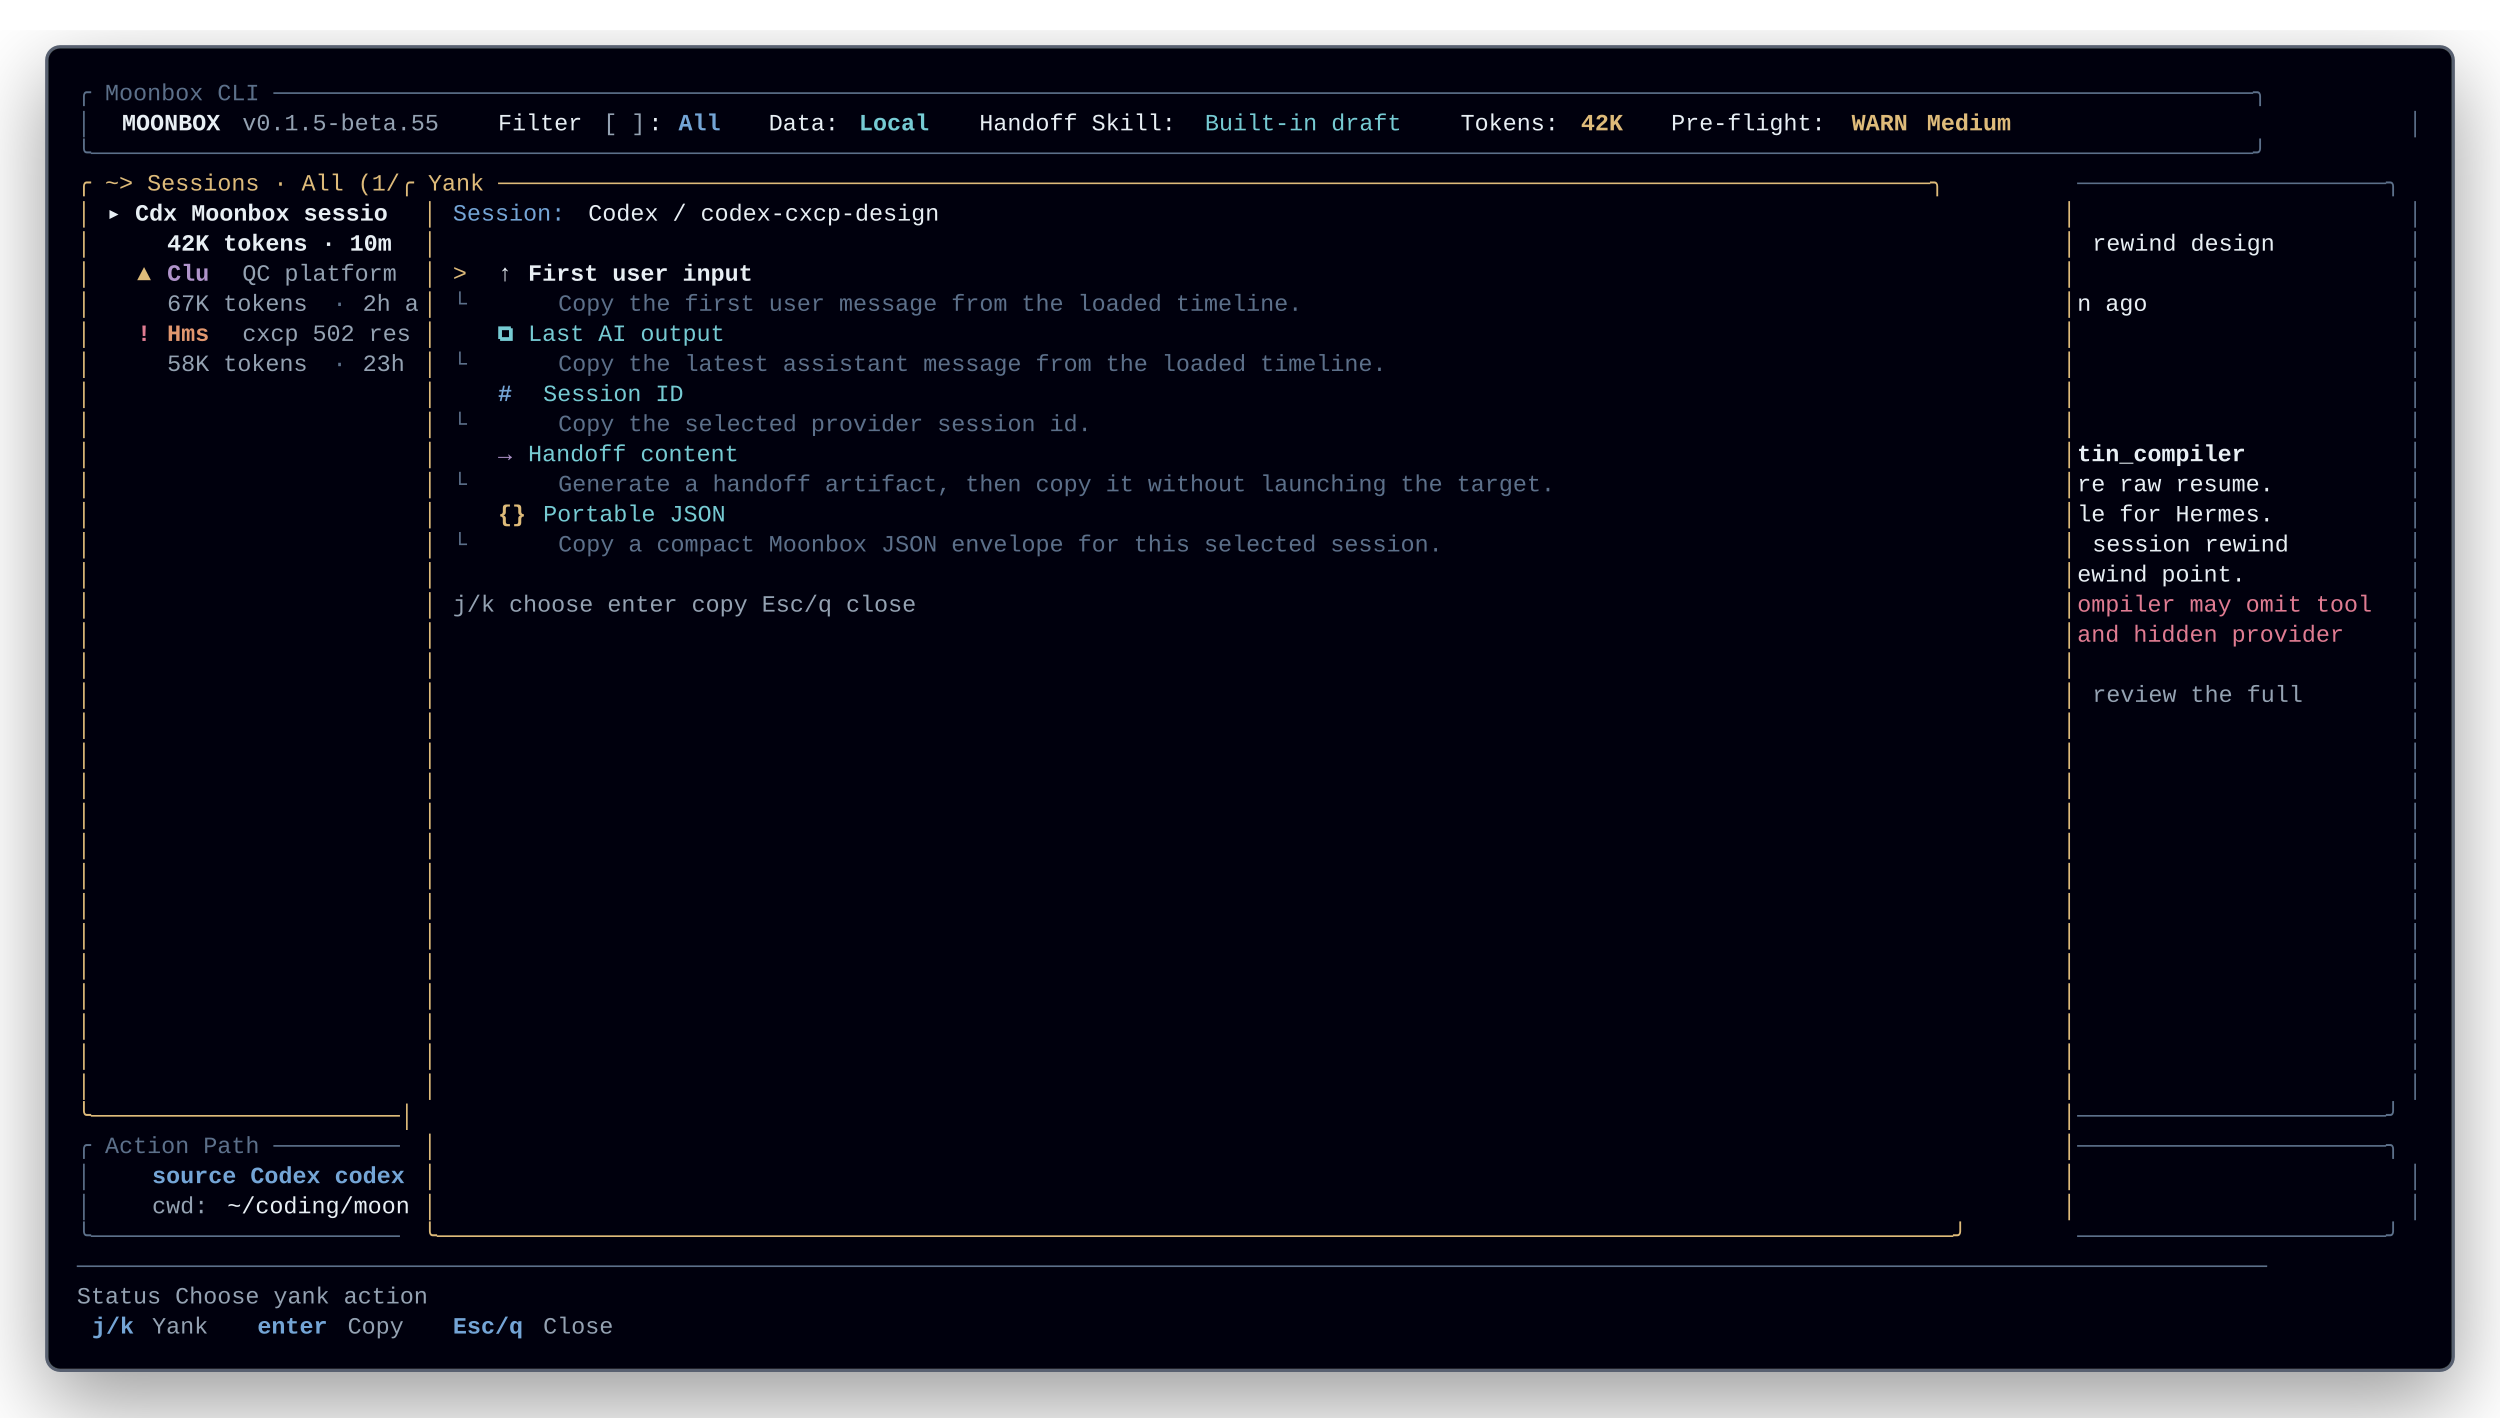
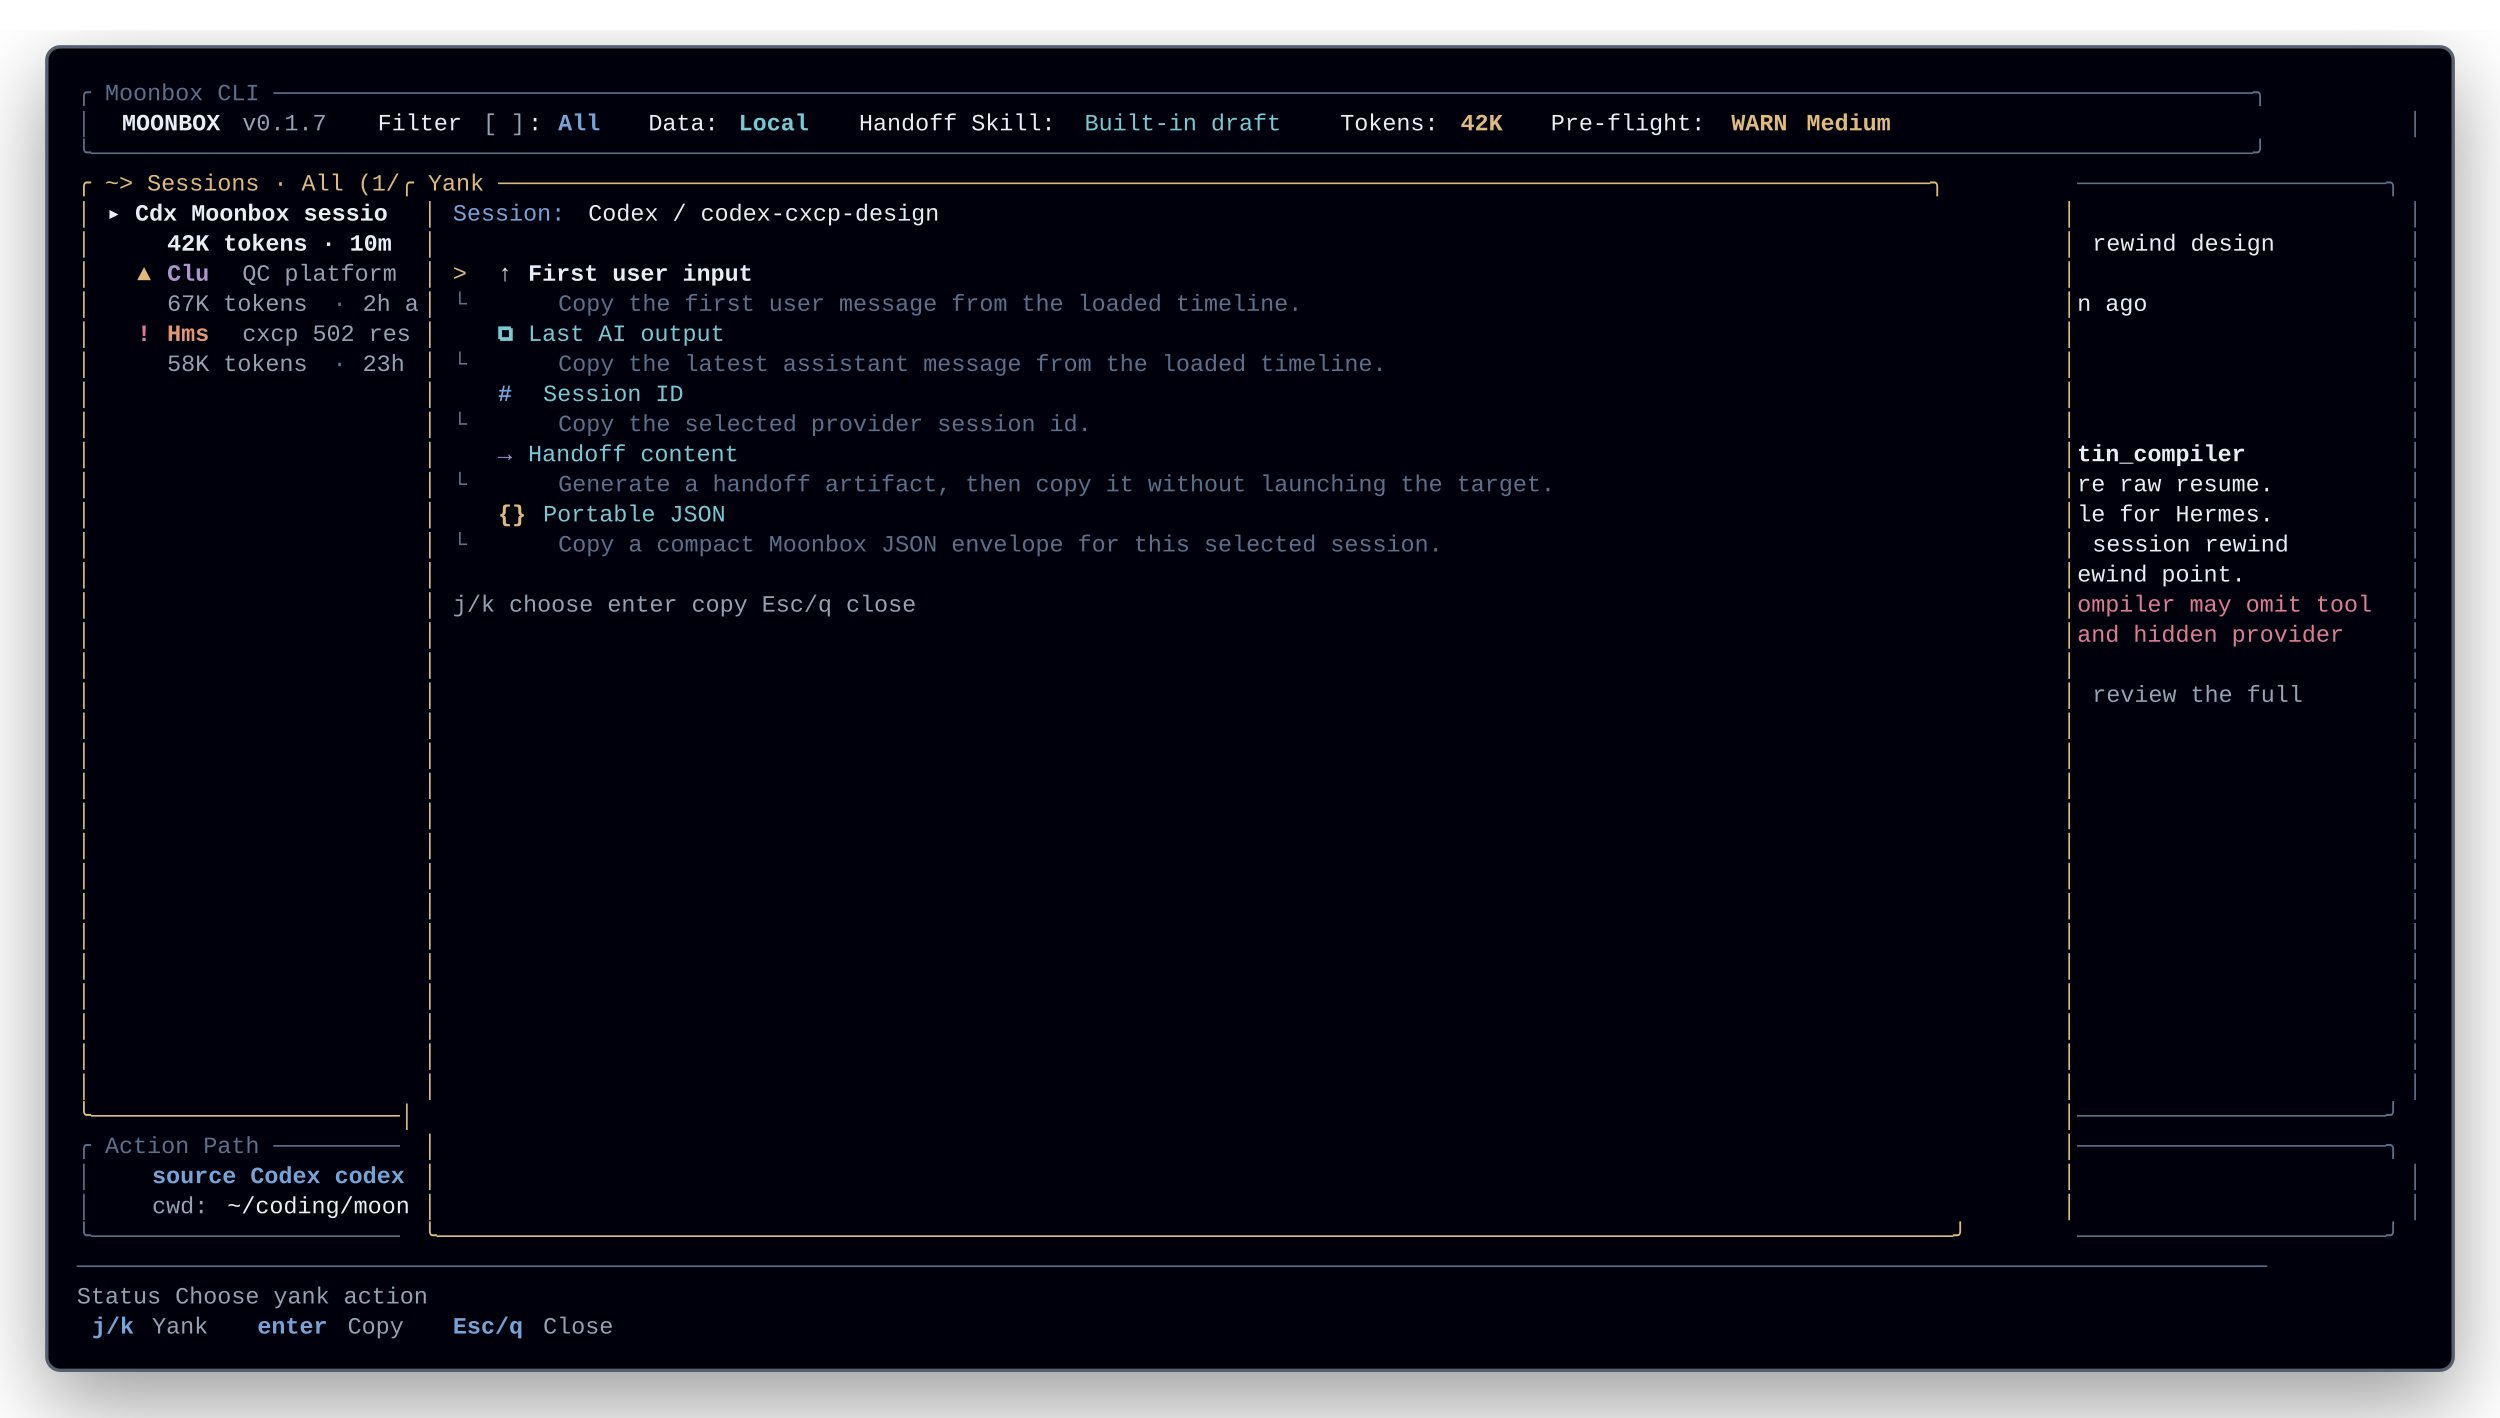
<svg xmlns="http://www.w3.org/2000/svg" width="1496" height="848" viewBox="0 0 1496 848" role="img" aria-labelledby="title desc">
  <defs>
    <filter id="shadow" x="-10%" y="-10%" width="120%" height="120%">
      <feDropShadow dx="0" dy="18" stdDeviation="26" flood-color="#000000" flood-opacity="0.40" />
    </filter>
    <style>
      .mono { font-family: ui-monospace, SFMono-Regular, Menlo, Monaco, Consolas, "Liberation Mono", monospace; white-space: pre; }
    </style>
  </defs>
  <rect x="28" y="28" width="1440" height="792" rx="8" fill="#050607" stroke="#58616f" stroke-width="2" filter="url(#shadow)" />
  <text x="46" y="60" class="mono" font-size="14" font-weight="500" fill="#5c708a">╭ Moonbox CLI ─────────────────────────────────────────────────────────────────────────────────────────────────────────────────────────────────────────────╮</text>
  <text x="46" y="78" class="mono" font-size="14" font-weight="500" fill="#5c708a">│</text>
  <text x="73" y="78" class="mono" font-size="14" font-weight="800" fill="#e8eff4">MOONBOX</text>
-   <text x="145" y="78" class="mono" font-size="14" font-weight="500" fill="#94a2b2">v0.1.5-beta.55</text>
-   <text x="298" y="78" class="mono" font-size="14" font-weight="500" fill="#e8eff4">Filter</text>
-   <text x="361" y="78" class="mono" font-size="14" font-weight="500" fill="#94a2b2">[ ]</text>
-   <text x="388" y="78" class="mono" font-size="14" font-weight="500" fill="#e8eff4">:</text>
-   <text x="406" y="78" class="mono" font-size="14" font-weight="800" fill="#74a5d6">All</text>
-   <text x="460" y="78" class="mono" font-size="14" font-weight="500" fill="#e8eff4">Data:</text>
-   <text x="514" y="78" class="mono" font-size="14" font-weight="800" fill="#76cbd3">Local</text>
-   <text x="586" y="78" class="mono" font-size="14" font-weight="500" fill="#e8eff4">Handoff Skill:</text>
-   <text x="721" y="78" class="mono" font-size="14" font-weight="500" fill="#76cbd3">Built-in draft</text>
-   <text x="874" y="78" class="mono" font-size="14" font-weight="500" fill="#e8eff4">Tokens:</text>
-   <text x="946" y="78" class="mono" font-size="14" font-weight="800" fill="#debb7a">42K</text>
-   <text x="1000" y="78" class="mono" font-size="14" font-weight="500" fill="#e8eff4">Pre-flight:</text>
-   <text x="1108" y="78" class="mono" font-size="14" font-weight="800" fill="#debb7a">WARN</text>
-   <text x="1153" y="78" class="mono" font-size="14" font-weight="800" fill="#debb7a">Medium</text>
+   <text x="145" y="78" class="mono" font-size="14" font-weight="500" fill="#94a2b2">v0.1.7</text>
+   <text x="226" y="78" class="mono" font-size="14" font-weight="500" fill="#e8eff4">Filter</text>
+   <text x="289" y="78" class="mono" font-size="14" font-weight="500" fill="#94a2b2">[ ]</text>
+   <text x="316" y="78" class="mono" font-size="14" font-weight="500" fill="#e8eff4">:</text>
+   <text x="334" y="78" class="mono" font-size="14" font-weight="800" fill="#74a5d6">All</text>
+   <text x="388" y="78" class="mono" font-size="14" font-weight="500" fill="#e8eff4">Data:</text>
+   <text x="442" y="78" class="mono" font-size="14" font-weight="800" fill="#76cbd3">Local</text>
+   <text x="514" y="78" class="mono" font-size="14" font-weight="500" fill="#e8eff4">Handoff Skill:</text>
+   <text x="649" y="78" class="mono" font-size="14" font-weight="500" fill="#76cbd3">Built-in draft</text>
+   <text x="802" y="78" class="mono" font-size="14" font-weight="500" fill="#e8eff4">Tokens:</text>
+   <text x="874" y="78" class="mono" font-size="14" font-weight="800" fill="#debb7a">42K</text>
+   <text x="928" y="78" class="mono" font-size="14" font-weight="500" fill="#e8eff4">Pre-flight:</text>
+   <text x="1036" y="78" class="mono" font-size="14" font-weight="800" fill="#debb7a">WARN</text>
+   <text x="1081" y="78" class="mono" font-size="14" font-weight="800" fill="#debb7a">Medium</text>
  <text x="1441" y="78" class="mono" font-size="14" font-weight="500" fill="#5c708a">│</text>
  <text x="46" y="96" class="mono" font-size="14" font-weight="500" fill="#5c708a">╰──────────────────────────────────────────────────────────────────────────────────────────────────────────────────────────────────────────────────────────╯</text>
  <text x="46" y="114" class="mono" font-size="14" font-weight="500" fill="#debb7a">╭ ~&gt; Sessions · All (1/╭ Yank ──────────────────────────────────────────────────────────────────────────────────────────────────────╮</text>
  <text x="1243" y="114" class="mono" font-size="14" font-weight="500" fill="#5c708a">──────────────────────╮</text>
  <text x="46" y="132" class="mono" font-size="14" font-weight="500" fill="#debb7a">│</text>
  <text x="64" y="132" class="mono" font-size="14" font-weight="800" fill="#e8eff4">▸ Cdx  Moonbox sessio</text>
  <text x="253" y="132" class="mono" font-size="14" font-weight="500" fill="#debb7a">│</text>
  <text x="271" y="132" class="mono" font-size="14" font-weight="500" fill="#74a5d6">Session:</text>
  <text x="352" y="132" class="mono" font-size="14" font-weight="500" fill="#e8eff4">Codex / codex-cxcp-design</text>
  <text x="1234" y="132" class="mono" font-size="14" font-weight="500" fill="#debb7a">│</text>
  <text x="1441" y="132" class="mono" font-size="14" font-weight="500" fill="#5c708a">│</text>
  <text x="46" y="150" class="mono" font-size="14" font-weight="500" fill="#debb7a">│</text>
  <text x="100" y="150" class="mono" font-size="14" font-weight="800" fill="#e8eff4">42K tokens · 10m</text>
  <text x="253" y="150" class="mono" font-size="14" font-weight="500" fill="#debb7a">│</text>
  <text x="1234" y="150" class="mono" font-size="14" font-weight="500" fill="#debb7a">│</text>
  <text x="1252" y="150" class="mono" font-size="14" font-weight="500" fill="#e8eff4">rewind design</text>
  <text x="1441" y="150" class="mono" font-size="14" font-weight="500" fill="#5c708a">│</text>
  <text x="46" y="168" class="mono" font-size="14" font-weight="500" fill="#debb7a">│</text>
  <text x="82" y="168" class="mono" font-size="14" font-weight="500" fill="#debb7a">▲</text>
  <text x="100" y="168" class="mono" font-size="14" font-weight="800" fill="#b094cb">Clu</text>
  <text x="145" y="168" class="mono" font-size="14" font-weight="500" fill="#94a2b2">QC platform</text>
  <text x="253" y="168" class="mono" font-size="14" font-weight="500" fill="#debb7a">│</text>
  <text x="271" y="168" class="mono" font-size="14" font-weight="500" fill="#debb7a">&gt;</text>
  <text x="298" y="168" class="mono" font-size="14" font-weight="800" fill="#e8eff4">↑</text>
  <text x="316" y="168" class="mono" font-size="14" font-weight="800" fill="#e8eff4">First user input</text>
  <text x="1234" y="168" class="mono" font-size="14" font-weight="500" fill="#debb7a">│</text>
  <text x="1441" y="168" class="mono" font-size="14" font-weight="500" fill="#5c708a">│</text>
  <text x="46" y="186" class="mono" font-size="14" font-weight="500" fill="#debb7a">│</text>
  <text x="100" y="186" class="mono" font-size="14" font-weight="500" fill="#94a2b2">67K tokens</text>
  <text x="199" y="186" class="mono" font-size="14" font-weight="500" fill="#5c708a">·</text>
  <text x="217" y="186" class="mono" font-size="14" font-weight="500" fill="#94a2b2">2h a</text>
  <text x="253" y="186" class="mono" font-size="14" font-weight="500" fill="#debb7a">│</text>
  <text x="271" y="186" class="mono" font-size="14" font-weight="500" fill="#5c708a">   └</text>
  <text x="334" y="186" class="mono" font-size="14" font-weight="500" fill="#5c708a">Copy the first user message from the loaded timeline.</text>
  <text x="1234" y="186" class="mono" font-size="14" font-weight="500" fill="#debb7a">│</text>
  <text x="1243" y="186" class="mono" font-size="14" font-weight="500" fill="#e8eff4">n ago</text>
  <text x="1441" y="186" class="mono" font-size="14" font-weight="500" fill="#5c708a">│</text>
  <text x="46" y="204" class="mono" font-size="14" font-weight="500" fill="#debb7a">│</text>
  <text x="82" y="204" class="mono" font-size="14" font-weight="800" fill="#e07c92">!</text>
  <text x="100" y="204" class="mono" font-size="14" font-weight="800" fill="#e2976f">Hms</text>
  <text x="145" y="204" class="mono" font-size="14" font-weight="500" fill="#94a2b2">cxcp 502 res</text>
  <text x="253" y="204" class="mono" font-size="14" font-weight="500" fill="#debb7a">│</text>
  <text x="271" y="204" class="mono" font-size="14" font-weight="500" fill="#5c708a">   </text>
  <text x="298" y="204" class="mono" font-size="14" font-weight="800" fill="#76cbd3">⧉</text>
  <text x="316" y="204" class="mono" font-size="14" font-weight="500" fill="#76cbd3">Last AI output</text>
  <text x="1234" y="204" class="mono" font-size="14" font-weight="500" fill="#debb7a">│</text>
  <text x="1441" y="204" class="mono" font-size="14" font-weight="500" fill="#5c708a">│</text>
  <text x="46" y="222" class="mono" font-size="14" font-weight="500" fill="#debb7a">│</text>
  <text x="100" y="222" class="mono" font-size="14" font-weight="500" fill="#94a2b2">58K tokens</text>
  <text x="199" y="222" class="mono" font-size="14" font-weight="500" fill="#5c708a">·</text>
  <text x="217" y="222" class="mono" font-size="14" font-weight="500" fill="#94a2b2">23h</text>
  <text x="253" y="222" class="mono" font-size="14" font-weight="500" fill="#debb7a">│</text>
  <text x="271" y="222" class="mono" font-size="14" font-weight="500" fill="#5c708a">   └</text>
  <text x="334" y="222" class="mono" font-size="14" font-weight="500" fill="#5c708a">Copy the latest assistant message from the loaded timeline.</text>
  <text x="1234" y="222" class="mono" font-size="14" font-weight="500" fill="#debb7a">│</text>
  <text x="1441" y="222" class="mono" font-size="14" font-weight="500" fill="#5c708a">│</text>
  <text x="46" y="240" class="mono" font-size="14" font-weight="500" fill="#debb7a">│</text>
  <text x="253" y="240" class="mono" font-size="14" font-weight="500" fill="#debb7a">│</text>
  <text x="271" y="240" class="mono" font-size="14" font-weight="500" fill="#5c708a">   </text>
  <text x="298" y="240" class="mono" font-size="14" font-weight="800" fill="#74a5d6">#</text>
  <text x="325" y="240" class="mono" font-size="14" font-weight="500" fill="#76cbd3">Session ID</text>
  <text x="1234" y="240" class="mono" font-size="14" font-weight="500" fill="#debb7a">│</text>
  <text x="1441" y="240" class="mono" font-size="14" font-weight="500" fill="#5c708a">│</text>
  <text x="46" y="258" class="mono" font-size="14" font-weight="500" fill="#debb7a">│</text>
  <text x="253" y="258" class="mono" font-size="14" font-weight="500" fill="#debb7a">│</text>
  <text x="271" y="258" class="mono" font-size="14" font-weight="500" fill="#5c708a">   └</text>
  <text x="334" y="258" class="mono" font-size="14" font-weight="500" fill="#5c708a">Copy the selected provider session id.</text>
  <text x="1234" y="258" class="mono" font-size="14" font-weight="500" fill="#debb7a">│</text>
  <text x="1441" y="258" class="mono" font-size="14" font-weight="500" fill="#5c708a">│</text>
  <text x="46" y="276" class="mono" font-size="14" font-weight="500" fill="#debb7a">│</text>
  <text x="253" y="276" class="mono" font-size="14" font-weight="500" fill="#debb7a">│</text>
  <text x="271" y="276" class="mono" font-size="14" font-weight="500" fill="#5c708a">   </text>
  <text x="298" y="276" class="mono" font-size="14" font-weight="800" fill="#b094cb">→</text>
  <text x="316" y="276" class="mono" font-size="14" font-weight="500" fill="#76cbd3">Handoff content</text>
  <text x="1234" y="276" class="mono" font-size="14" font-weight="500" fill="#debb7a">│</text>
  <text x="1243" y="276" class="mono" font-size="14" font-weight="800" fill="#e8eff4">tin_compiler</text>
  <text x="1441" y="276" class="mono" font-size="14" font-weight="500" fill="#5c708a">│</text>
  <text x="46" y="294" class="mono" font-size="14" font-weight="500" fill="#debb7a">│</text>
  <text x="253" y="294" class="mono" font-size="14" font-weight="500" fill="#debb7a">│</text>
  <text x="271" y="294" class="mono" font-size="14" font-weight="500" fill="#5c708a">   └</text>
  <text x="334" y="294" class="mono" font-size="14" font-weight="500" fill="#5c708a">Generate a handoff artifact, then copy it without launching the target.</text>
  <text x="1234" y="294" class="mono" font-size="14" font-weight="500" fill="#debb7a">│</text>
  <text x="1243" y="294" class="mono" font-size="14" font-weight="500" fill="#e8eff4">re raw resume.</text>
  <text x="1441" y="294" class="mono" font-size="14" font-weight="500" fill="#5c708a">│</text>
  <text x="46" y="312" class="mono" font-size="14" font-weight="500" fill="#debb7a">│</text>
  <text x="253" y="312" class="mono" font-size="14" font-weight="500" fill="#debb7a">│</text>
  <text x="271" y="312" class="mono" font-size="14" font-weight="500" fill="#5c708a">   </text>
  <text x="298" y="312" class="mono" font-size="14" font-weight="800" fill="#debb7a">{}</text>
  <text x="325" y="312" class="mono" font-size="14" font-weight="500" fill="#76cbd3">Portable JSON</text>
  <text x="1234" y="312" class="mono" font-size="14" font-weight="500" fill="#debb7a">│</text>
  <text x="1243" y="312" class="mono" font-size="14" font-weight="500" fill="#e8eff4">le for Hermes.</text>
  <text x="1441" y="312" class="mono" font-size="14" font-weight="500" fill="#5c708a">│</text>
  <text x="46" y="330" class="mono" font-size="14" font-weight="500" fill="#debb7a">│</text>
  <text x="253" y="330" class="mono" font-size="14" font-weight="500" fill="#debb7a">│</text>
  <text x="271" y="330" class="mono" font-size="14" font-weight="500" fill="#5c708a">   └</text>
  <text x="334" y="330" class="mono" font-size="14" font-weight="500" fill="#5c708a">Copy a compact Moonbox JSON envelope for this selected session.</text>
  <text x="1234" y="330" class="mono" font-size="14" font-weight="500" fill="#debb7a">│</text>
  <text x="1252" y="330" class="mono" font-size="14" font-weight="500" fill="#e8eff4">session rewind</text>
  <text x="1441" y="330" class="mono" font-size="14" font-weight="500" fill="#5c708a">│</text>
  <text x="46" y="348" class="mono" font-size="14" font-weight="500" fill="#debb7a">│</text>
  <text x="253" y="348" class="mono" font-size="14" font-weight="500" fill="#debb7a">│</text>
  <text x="1234" y="348" class="mono" font-size="14" font-weight="500" fill="#debb7a">│</text>
  <text x="1243" y="348" class="mono" font-size="14" font-weight="500" fill="#e8eff4">ewind point.</text>
  <text x="1441" y="348" class="mono" font-size="14" font-weight="500" fill="#5c708a">│</text>
  <text x="46" y="366" class="mono" font-size="14" font-weight="500" fill="#debb7a">│</text>
  <text x="253" y="366" class="mono" font-size="14" font-weight="500" fill="#debb7a">│</text>
  <text x="271" y="366" class="mono" font-size="14" font-weight="500" fill="#94a2b2">j/k choose   enter copy   Esc/q close</text>
  <text x="1234" y="366" class="mono" font-size="14" font-weight="500" fill="#debb7a">│</text>
  <text x="1243" y="366" class="mono" font-size="14" font-weight="500" fill="#e07c92">ompiler may omit tool</text>
  <text x="1441" y="366" class="mono" font-size="14" font-weight="500" fill="#5c708a">│</text>
  <text x="46" y="384" class="mono" font-size="14" font-weight="500" fill="#debb7a">│</text>
  <text x="253" y="384" class="mono" font-size="14" font-weight="500" fill="#debb7a">│</text>
  <text x="1234" y="384" class="mono" font-size="14" font-weight="500" fill="#debb7a">│</text>
  <text x="1243" y="384" class="mono" font-size="14" font-weight="500" fill="#e07c92">and hidden provider</text>
  <text x="1441" y="384" class="mono" font-size="14" font-weight="500" fill="#5c708a">│</text>
  <text x="46" y="402" class="mono" font-size="14" font-weight="500" fill="#debb7a">│</text>
  <text x="253" y="402" class="mono" font-size="14" font-weight="500" fill="#debb7a">│</text>
  <text x="1234" y="402" class="mono" font-size="14" font-weight="500" fill="#debb7a">│</text>
  <text x="1441" y="402" class="mono" font-size="14" font-weight="500" fill="#5c708a">│</text>
  <text x="46" y="420" class="mono" font-size="14" font-weight="500" fill="#debb7a">│</text>
  <text x="253" y="420" class="mono" font-size="14" font-weight="500" fill="#debb7a">│</text>
  <text x="1234" y="420" class="mono" font-size="14" font-weight="500" fill="#debb7a">│</text>
  <text x="1252" y="420" class="mono" font-size="14" font-weight="500" fill="#94a2b2">review the full</text>
  <text x="1441" y="420" class="mono" font-size="14" font-weight="500" fill="#5c708a">│</text>
  <text x="46" y="438" class="mono" font-size="14" font-weight="500" fill="#debb7a">│</text>
  <text x="253" y="438" class="mono" font-size="14" font-weight="500" fill="#debb7a">│</text>
  <text x="1234" y="438" class="mono" font-size="14" font-weight="500" fill="#debb7a">│</text>
  <text x="1441" y="438" class="mono" font-size="14" font-weight="500" fill="#5c708a">│</text>
  <text x="46" y="456" class="mono" font-size="14" font-weight="500" fill="#debb7a">│</text>
  <text x="253" y="456" class="mono" font-size="14" font-weight="500" fill="#debb7a">│</text>
  <text x="1234" y="456" class="mono" font-size="14" font-weight="500" fill="#debb7a">│</text>
  <text x="1441" y="456" class="mono" font-size="14" font-weight="500" fill="#5c708a">│</text>
  <text x="46" y="474" class="mono" font-size="14" font-weight="500" fill="#debb7a">│</text>
  <text x="253" y="474" class="mono" font-size="14" font-weight="500" fill="#debb7a">│</text>
  <text x="1234" y="474" class="mono" font-size="14" font-weight="500" fill="#debb7a">│</text>
  <text x="1441" y="474" class="mono" font-size="14" font-weight="500" fill="#5c708a">│</text>
  <text x="46" y="492" class="mono" font-size="14" font-weight="500" fill="#debb7a">│</text>
  <text x="253" y="492" class="mono" font-size="14" font-weight="500" fill="#debb7a">│</text>
  <text x="1234" y="492" class="mono" font-size="14" font-weight="500" fill="#debb7a">│</text>
  <text x="1441" y="492" class="mono" font-size="14" font-weight="500" fill="#5c708a">│</text>
  <text x="46" y="510" class="mono" font-size="14" font-weight="500" fill="#debb7a">│</text>
  <text x="253" y="510" class="mono" font-size="14" font-weight="500" fill="#debb7a">│</text>
  <text x="1234" y="510" class="mono" font-size="14" font-weight="500" fill="#debb7a">│</text>
  <text x="1441" y="510" class="mono" font-size="14" font-weight="500" fill="#5c708a">│</text>
  <text x="46" y="528" class="mono" font-size="14" font-weight="500" fill="#debb7a">│</text>
  <text x="253" y="528" class="mono" font-size="14" font-weight="500" fill="#debb7a">│</text>
  <text x="1234" y="528" class="mono" font-size="14" font-weight="500" fill="#debb7a">│</text>
  <text x="1441" y="528" class="mono" font-size="14" font-weight="500" fill="#5c708a">│</text>
  <text x="46" y="546" class="mono" font-size="14" font-weight="500" fill="#debb7a">│</text>
  <text x="253" y="546" class="mono" font-size="14" font-weight="500" fill="#debb7a">│</text>
  <text x="1234" y="546" class="mono" font-size="14" font-weight="500" fill="#debb7a">│</text>
  <text x="1441" y="546" class="mono" font-size="14" font-weight="500" fill="#5c708a">│</text>
  <text x="46" y="564" class="mono" font-size="14" font-weight="500" fill="#debb7a">│</text>
  <text x="253" y="564" class="mono" font-size="14" font-weight="500" fill="#debb7a">│</text>
  <text x="1234" y="564" class="mono" font-size="14" font-weight="500" fill="#debb7a">│</text>
  <text x="1441" y="564" class="mono" font-size="14" font-weight="500" fill="#5c708a">│</text>
  <text x="46" y="582" class="mono" font-size="14" font-weight="500" fill="#debb7a">│</text>
  <text x="253" y="582" class="mono" font-size="14" font-weight="500" fill="#debb7a">│</text>
  <text x="1234" y="582" class="mono" font-size="14" font-weight="500" fill="#debb7a">│</text>
  <text x="1441" y="582" class="mono" font-size="14" font-weight="500" fill="#5c708a">│</text>
  <text x="46" y="600" class="mono" font-size="14" font-weight="500" fill="#debb7a">│</text>
  <text x="253" y="600" class="mono" font-size="14" font-weight="500" fill="#debb7a">│</text>
  <text x="1234" y="600" class="mono" font-size="14" font-weight="500" fill="#debb7a">│</text>
  <text x="1441" y="600" class="mono" font-size="14" font-weight="500" fill="#5c708a">│</text>
  <text x="46" y="618" class="mono" font-size="14" font-weight="500" fill="#debb7a">│</text>
  <text x="253" y="618" class="mono" font-size="14" font-weight="500" fill="#debb7a">│</text>
  <text x="1234" y="618" class="mono" font-size="14" font-weight="500" fill="#debb7a">│</text>
  <text x="1441" y="618" class="mono" font-size="14" font-weight="500" fill="#5c708a">│</text>
  <text x="46" y="636" class="mono" font-size="14" font-weight="500" fill="#debb7a">│</text>
  <text x="253" y="636" class="mono" font-size="14" font-weight="500" fill="#debb7a">│</text>
  <text x="1234" y="636" class="mono" font-size="14" font-weight="500" fill="#debb7a">│</text>
  <text x="1441" y="636" class="mono" font-size="14" font-weight="500" fill="#5c708a">│</text>
  <text x="46" y="654" class="mono" font-size="14" font-weight="500" fill="#debb7a">│</text>
  <text x="253" y="654" class="mono" font-size="14" font-weight="500" fill="#debb7a">│</text>
  <text x="1234" y="654" class="mono" font-size="14" font-weight="500" fill="#debb7a">│</text>
  <text x="1441" y="654" class="mono" font-size="14" font-weight="500" fill="#5c708a">│</text>
  <text x="46" y="672" class="mono" font-size="14" font-weight="500" fill="#debb7a">╰──────────────────────│</text>
  <text x="1234" y="672" class="mono" font-size="14" font-weight="500" fill="#debb7a">│</text>
  <text x="1243" y="672" class="mono" font-size="14" font-weight="500" fill="#5c708a">──────────────────────╯</text>
  <text x="46" y="690" class="mono" font-size="14" font-weight="500" fill="#5c708a">╭ Action Path ─────────</text>
  <text x="253" y="690" class="mono" font-size="14" font-weight="500" fill="#debb7a">│</text>
  <text x="1234" y="690" class="mono" font-size="14" font-weight="500" fill="#debb7a">│</text>
  <text x="1243" y="690" class="mono" font-size="14" font-weight="500" fill="#5c708a">──────────────────────╮</text>
  <text x="46" y="708" class="mono" font-size="14" font-weight="500" fill="#5c708a">│</text>
  <text x="91" y="708" class="mono" font-size="14" font-weight="800" fill="#74a5d6">source Codex codex</text>
  <text x="253" y="708" class="mono" font-size="14" font-weight="500" fill="#debb7a">│</text>
  <text x="1234" y="708" class="mono" font-size="14" font-weight="500" fill="#debb7a">│</text>
  <text x="1441" y="708" class="mono" font-size="14" font-weight="500" fill="#5c708a">│</text>
  <text x="46" y="726" class="mono" font-size="14" font-weight="500" fill="#5c708a">│</text>
  <text x="91" y="726" class="mono" font-size="14" font-weight="500" fill="#94a2b2">cwd:</text>
  <text x="136" y="726" class="mono" font-size="14" font-weight="500" fill="#e8eff4">~/coding/moon</text>
  <text x="253" y="726" class="mono" font-size="14" font-weight="500" fill="#debb7a">│</text>
  <text x="1234" y="726" class="mono" font-size="14" font-weight="500" fill="#debb7a">│</text>
  <text x="1441" y="726" class="mono" font-size="14" font-weight="500" fill="#5c708a">│</text>
  <text x="46" y="744" class="mono" font-size="14" font-weight="500" fill="#5c708a">╰──────────────────────</text>
  <text x="253" y="744" class="mono" font-size="14" font-weight="500" fill="#debb7a">╰────────────────────────────────────────────────────────────────────────────────────────────────────────────╯</text>
  <text x="1243" y="744" class="mono" font-size="14" font-weight="500" fill="#5c708a">──────────────────────╯</text>
  <text x="46" y="762" class="mono" font-size="14" font-weight="500" fill="#5c708a">────────────────────────────────────────────────────────────────────────────────────────────────────────────────────────────────────────────────────────────</text>
  <text x="46" y="780" class="mono" font-size="14" font-weight="500" fill="#94a2b2">Status Choose yank action</text>
  <text x="55" y="798" class="mono" font-size="14" font-weight="800" fill="#74a5d6">j/k</text>
  <text x="91" y="798" class="mono" font-size="14" font-weight="500" fill="#94a2b2">Yank</text>
  <text x="154" y="798" class="mono" font-size="14" font-weight="800" fill="#74a5d6">enter</text>
  <text x="208" y="798" class="mono" font-size="14" font-weight="500" fill="#94a2b2">Copy</text>
  <text x="271" y="798" class="mono" font-size="14" font-weight="800" fill="#74a5d6">Esc/q</text>
  <text x="325" y="798" class="mono" font-size="14" font-weight="500" fill="#94a2b2">Close</text>
</svg>
